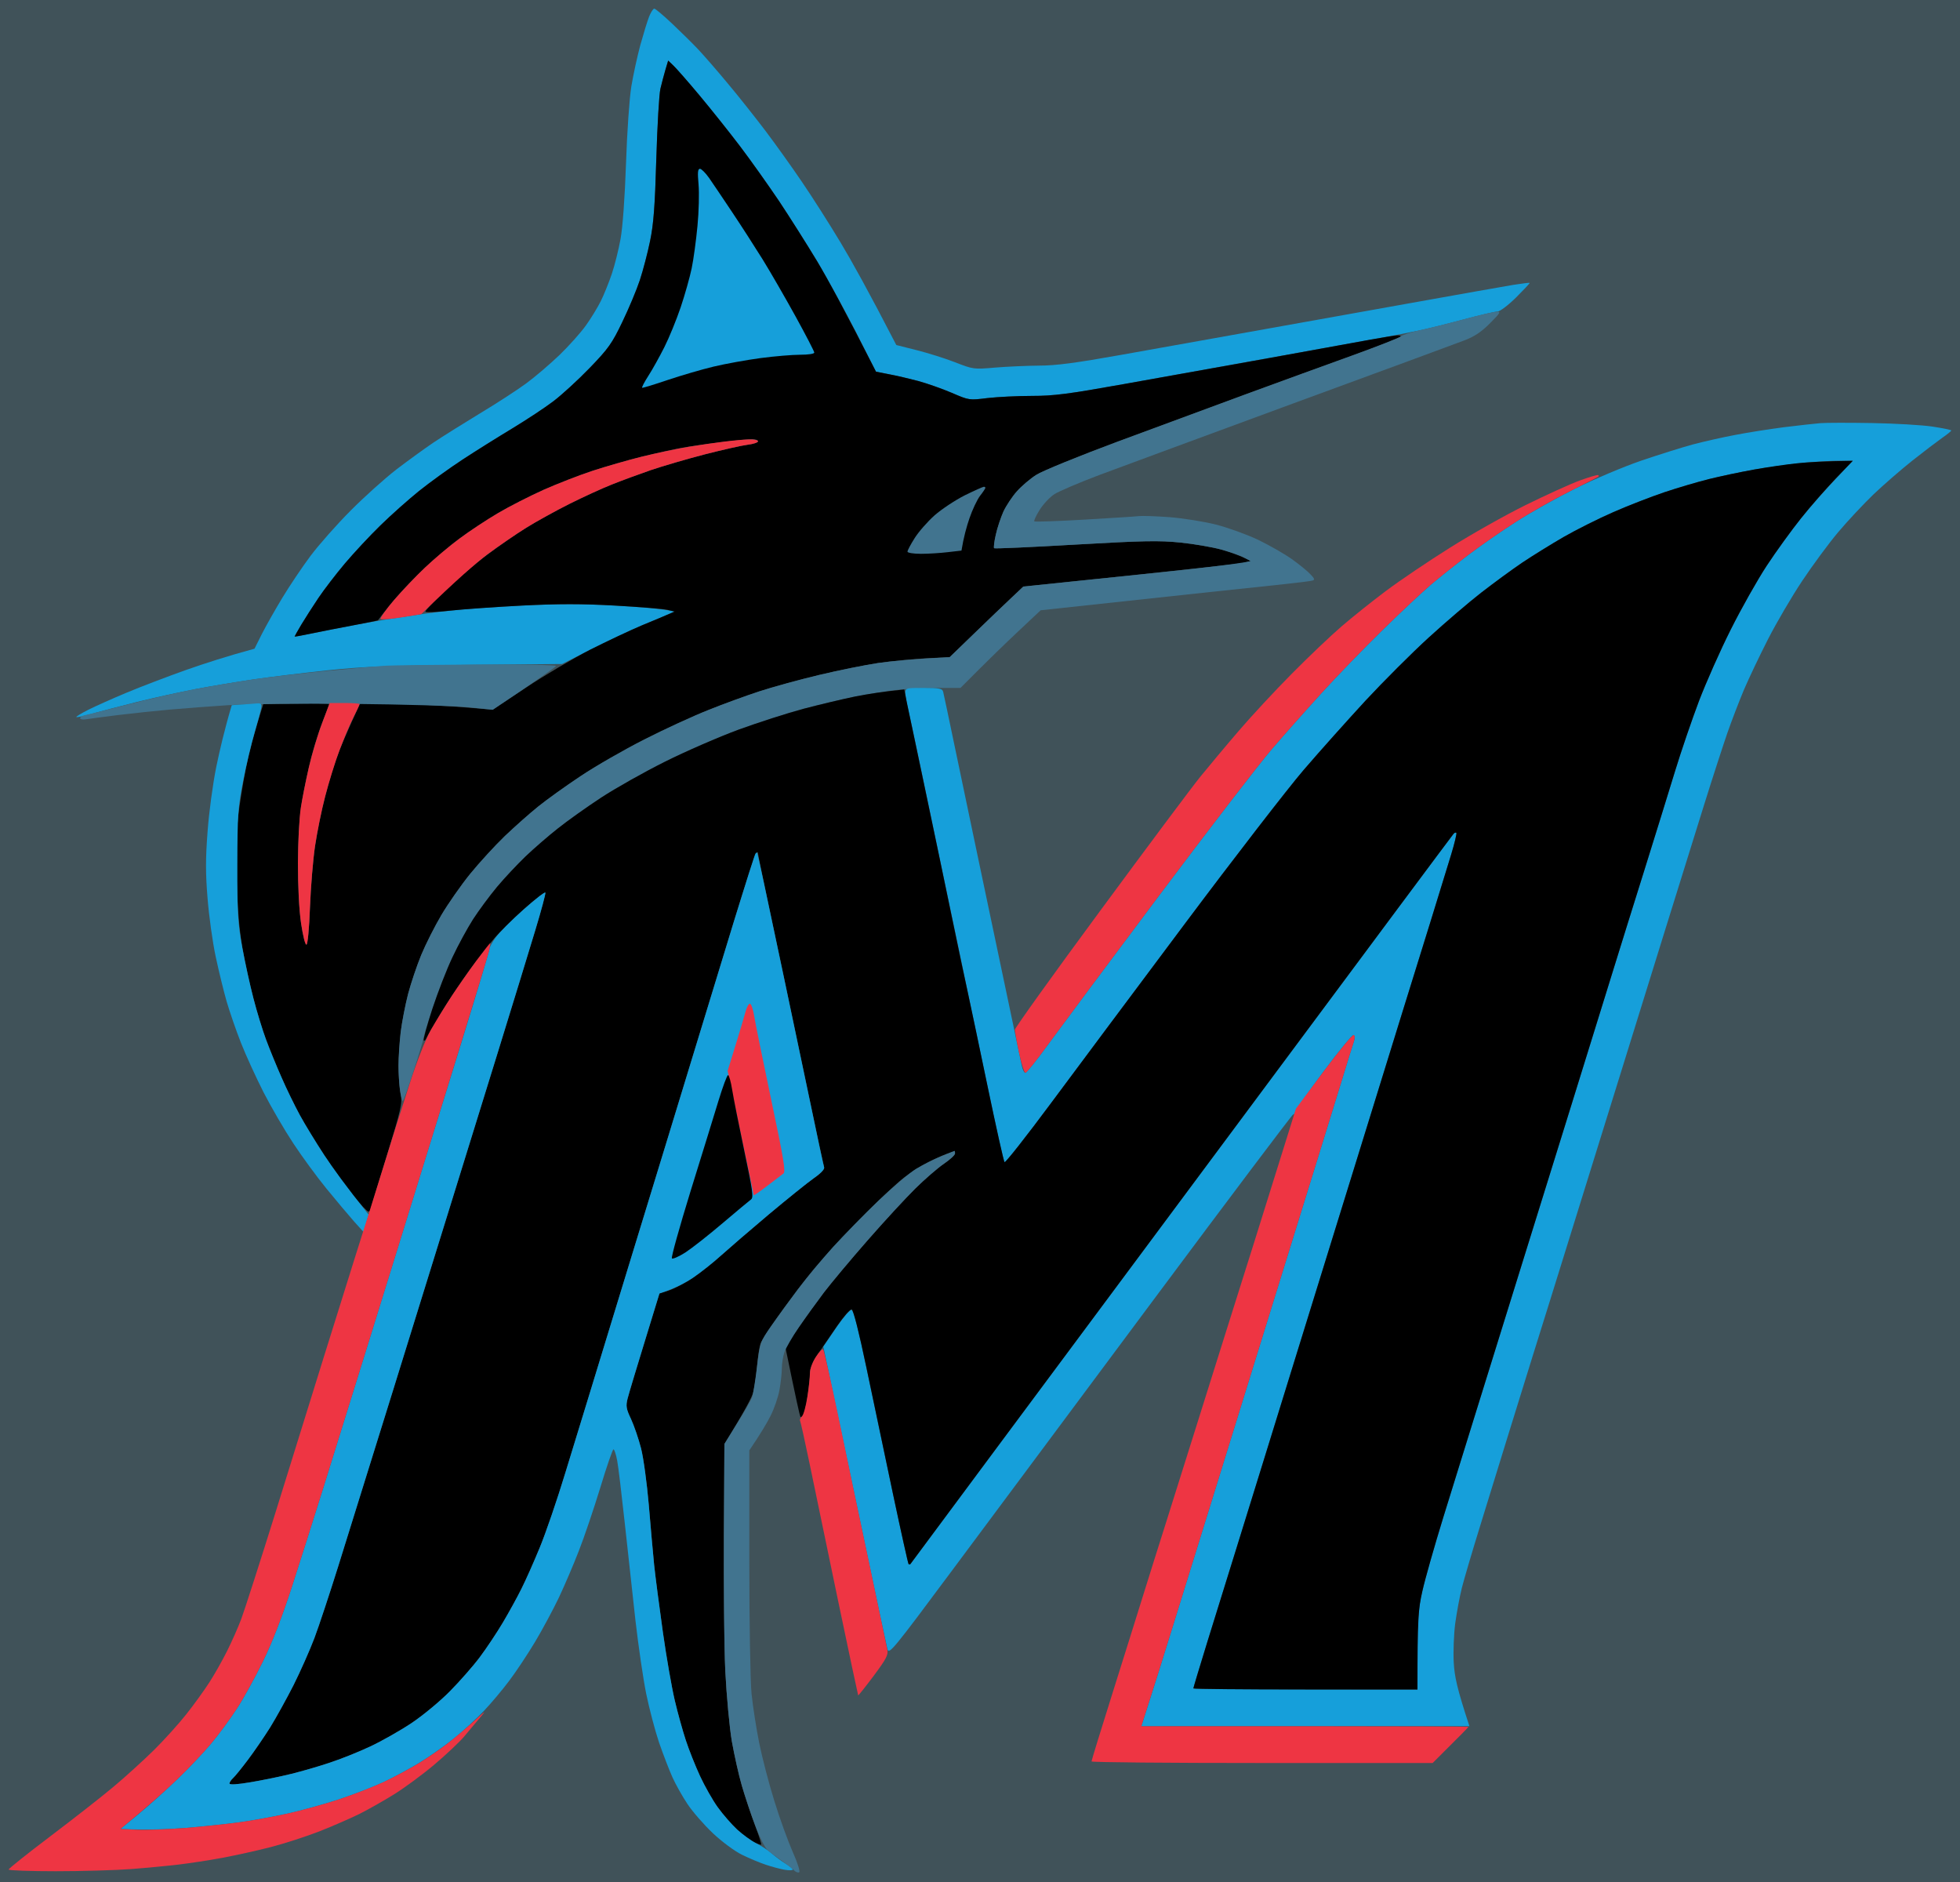
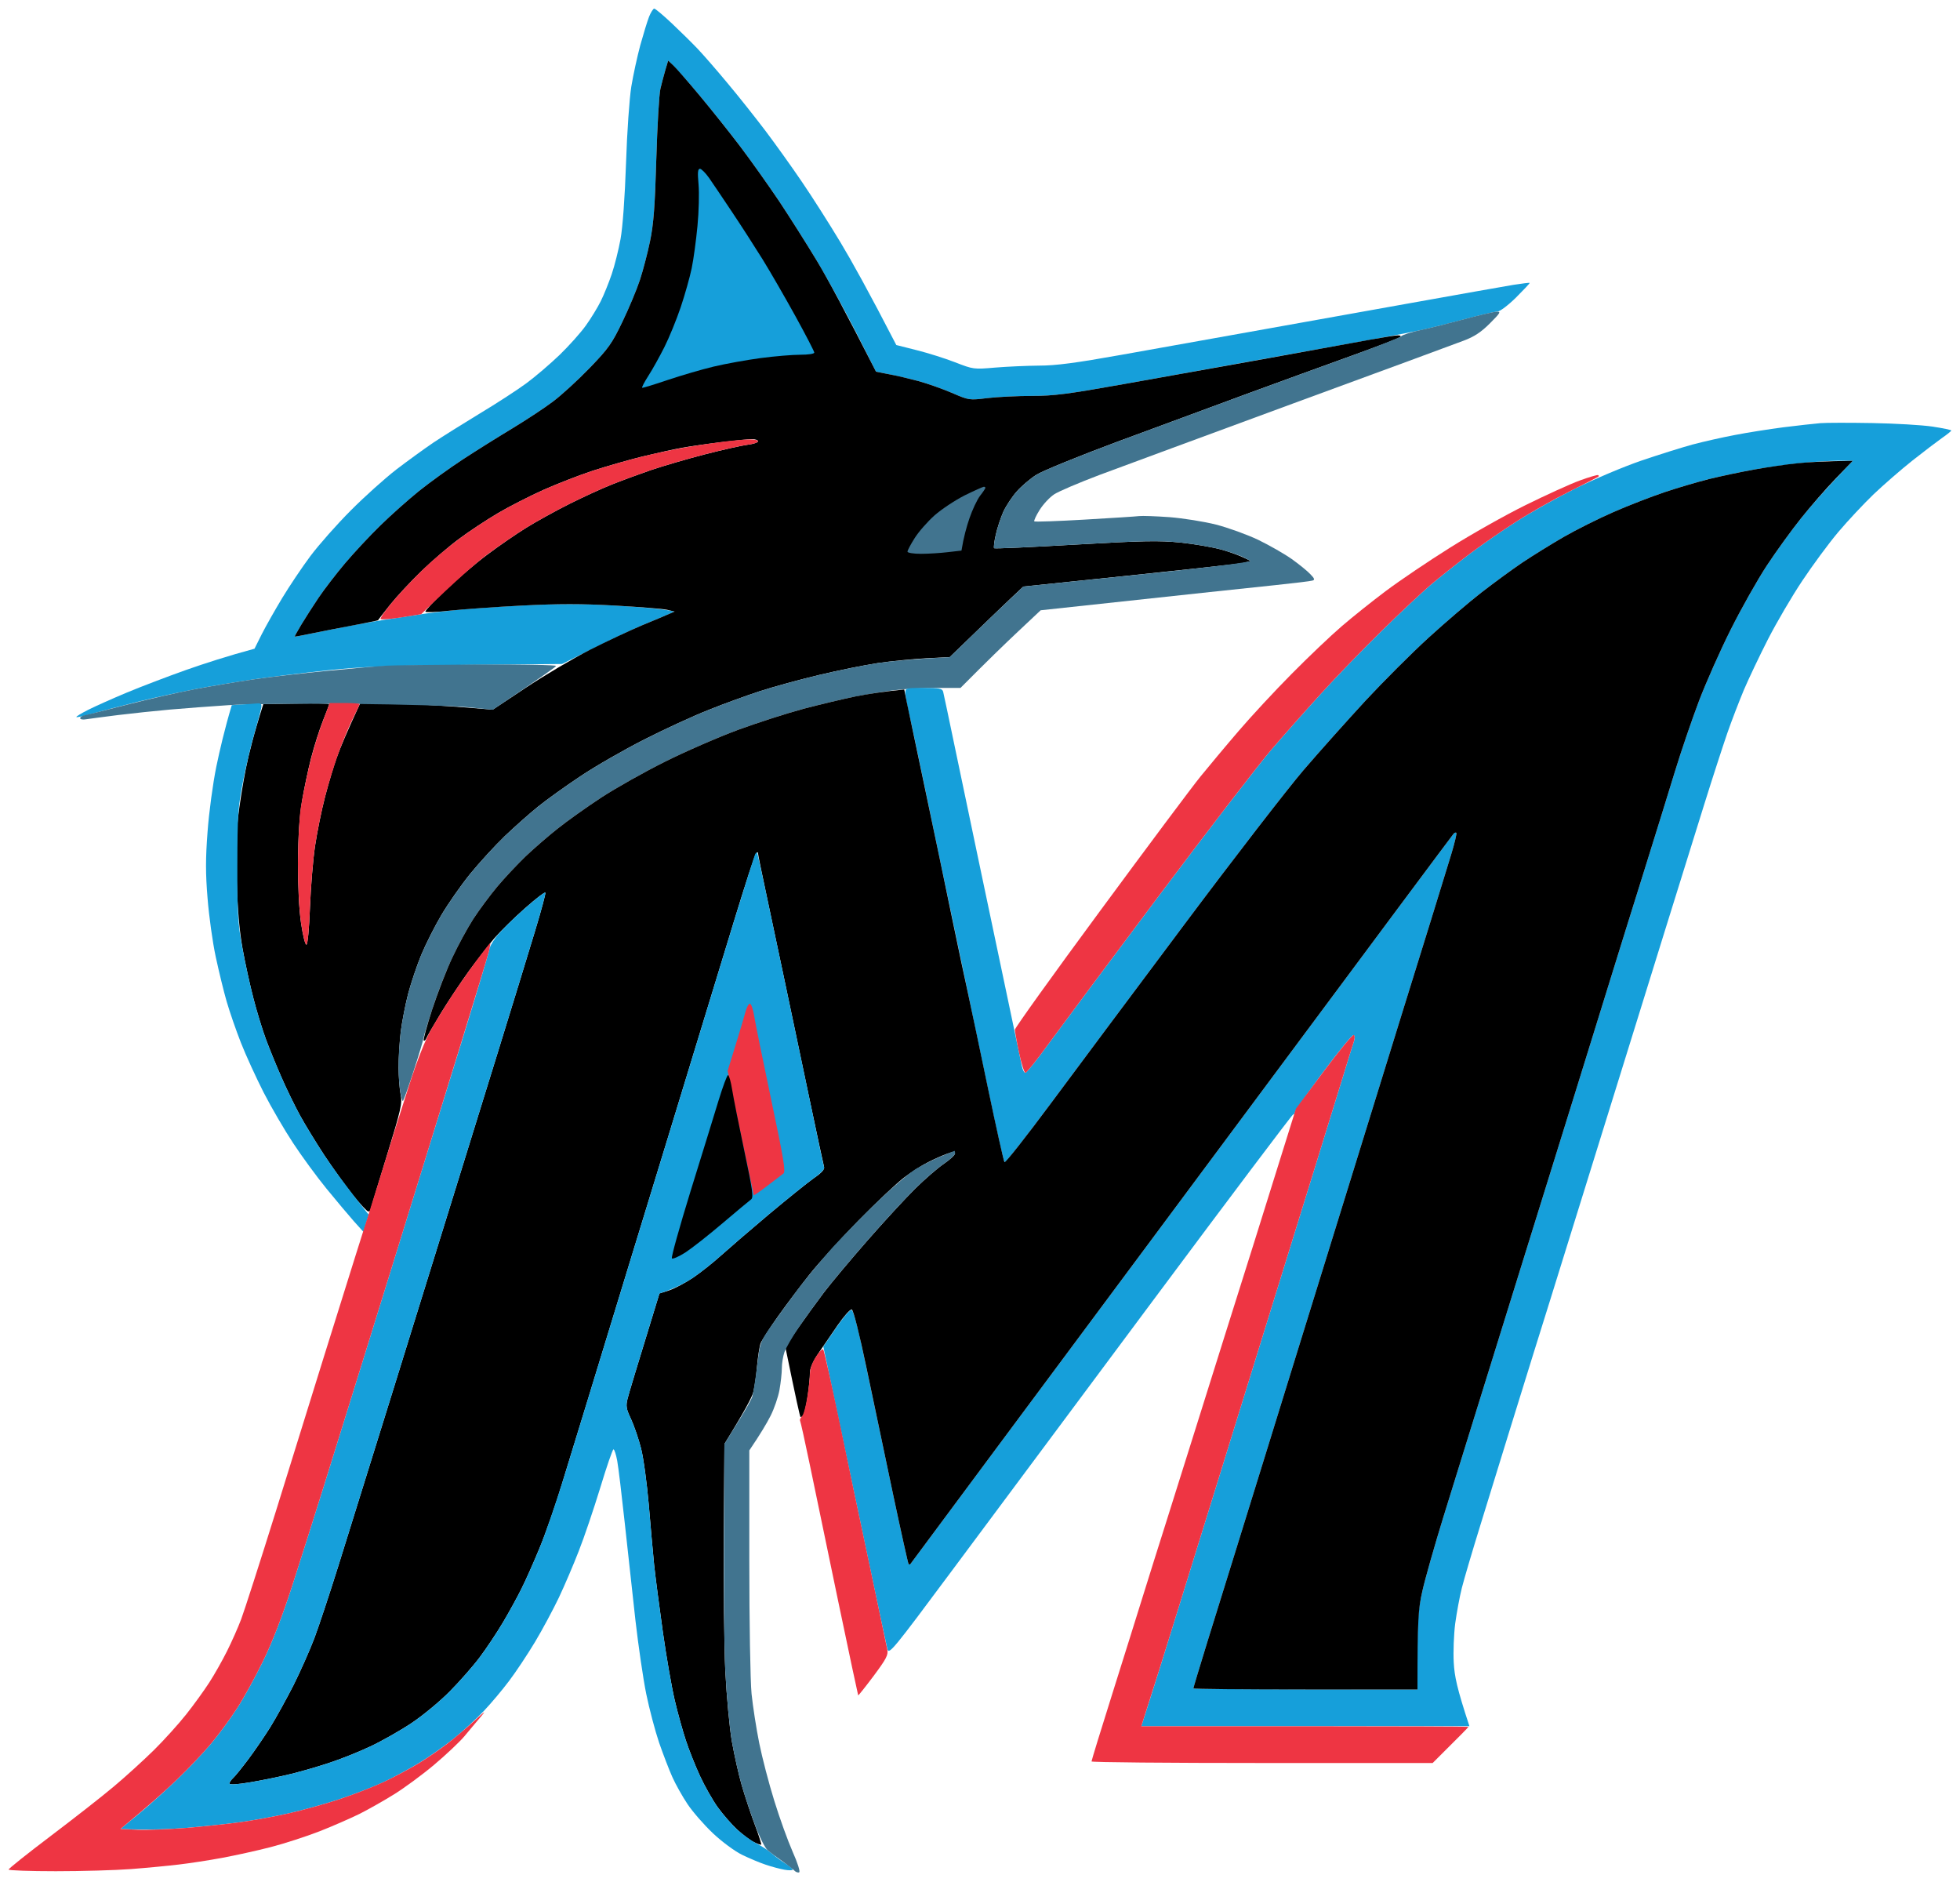
<svg xmlns="http://www.w3.org/2000/svg" viewBox="0 0 200 192" width="200" height="192">
  <style>
		tspan { white-space:pre }
		.shp0 { fill: #000000 } 
		.shp1 { fill: #169fda } 
		.shp2 { fill: #41748f } 
		.shp3 { fill: #ee3543 } 
	</style>
  <g>
-     <path fill="#405259" d="M0 96L0 192L200 192L200 0L0 0L0 96Z" />
+     <path fill="#40525900" d="M0 96L0 192L200 192L200 0L0 0L0 96Z" />
    <path class="shp1" d="M66.23 1.71C66.05 2.17 65.65 3.48 65.33 4.63C65.02 5.79 64.61 7.67 64.42 8.83C64.23 9.98 63.98 13.51 63.88 16.66C63.76 20.14 63.54 23.18 63.32 24.39C63.12 25.48 62.72 27.09 62.42 27.97C62.12 28.85 61.62 30.09 61.3 30.73C60.98 31.37 60.3 32.49 59.78 33.21C59.26 33.94 58.05 35.29 57.1 36.21C56.14 37.13 54.61 38.44 53.7 39.11C52.79 39.78 50.65 41.17 48.95 42.19C47.25 43.22 45.11 44.56 44.2 45.17C43.29 45.79 41.6 47.01 40.44 47.9C39.29 48.79 37.2 50.66 35.8 52.07C34.4 53.47 32.55 55.56 31.68 56.72C30.82 57.87 29.52 59.81 28.79 61.02C28.06 62.23 27.12 63.89 26.71 64.7L25.97 66.18C23.23 66.92 20.89 67.68 19.01 68.34C17.12 69.01 14.39 70.05 12.93 70.66C11.47 71.27 9.7 72.06 9.01 72.41C8.31 72.76 7.76 73.1 7.79 73.15C7.82 73.21 8.54 73.06 9.39 72.81C10.24 72.57 12.33 72.03 14.03 71.6C15.73 71.18 18.42 70.59 20 70.29C21.58 69.99 24.22 69.55 25.86 69.31C27.5 69.07 30.88 68.66 33.37 68.39C37.09 68 39.64 67.9 47.62 67.83L57.35 67.74C61.97 65.39 64.31 64.3 65.52 63.79C66.74 63.29 67.98 62.77 68.29 62.63L68.84 62.39C67.64 62.11 65.25 61.92 62.76 61.78C59.37 61.59 57.01 61.59 53.37 61.77C50.7 61.91 47.56 62.12 46.41 62.25C45.25 62.37 43.96 62.52 43.54 62.58C43.11 62.64 42.17 62.78 41.44 62.9C40.71 63.01 39.76 63.15 39.34 63.21C38.91 63.27 37.47 63.52 36.13 63.77C34.8 64.03 32.88 64.4 31.88 64.61C30.88 64.82 30.06 64.97 30.06 64.94C30.06 64.91 30.37 64.36 30.75 63.72C31.13 63.09 31.91 61.87 32.48 61.02C33.05 60.17 34.27 58.58 35.19 57.49C36.11 56.4 37.74 54.65 38.82 53.6C39.89 52.55 41.67 50.97 42.76 50.09C43.86 49.21 45.85 47.77 47.18 46.9C48.52 46.02 50.81 44.59 52.27 43.71C53.72 42.83 55.61 41.59 56.46 40.94C57.31 40.3 58.98 38.77 60.17 37.54C62.09 35.55 62.45 35.04 63.51 32.83C64.17 31.46 64.97 29.55 65.29 28.58C65.61 27.61 66.08 25.82 66.33 24.61C66.69 22.88 66.83 21.06 66.97 16.22C67.07 12.82 67.26 9.59 67.39 9.05C67.52 8.5 67.75 7.63 67.9 7.12L68.18 6.18C69 6.95 70.19 8.31 71.36 9.71C72.53 11.11 74.39 13.44 75.5 14.9C76.6 16.35 78.4 18.89 79.5 20.52C80.59 22.16 82.35 24.94 83.41 26.7C84.46 28.46 86.23 31.71 87.36 33.91L89.39 37.92C91.45 38.31 92.79 38.63 93.7 38.87C94.61 39.12 96.15 39.66 97.13 40.08C98.89 40.84 98.9 40.84 100.77 40.61C101.81 40.49 103.85 40.39 105.3 40.39C107.55 40.39 108.99 40.2 114.7 39.18C118.4 38.52 125.07 37.32 129.5 36.52C133.94 35.72 138.91 34.83 140.55 34.53C142.19 34.24 144.18 33.85 144.97 33.68C145.76 33.51 147.75 33.02 149.39 32.58C151.03 32.14 152.57 31.78 152.82 31.78C153.06 31.77 153.91 31.13 154.7 30.35C155.49 29.56 156.11 28.9 156.09 28.86C156.06 28.83 155.32 28.92 154.43 29.06C153.54 29.21 148.59 30.08 143.43 31.01C138.26 31.93 131 33.23 127.29 33.9C123.59 34.56 117.79 35.6 114.42 36.2C109.77 37.03 107.74 37.3 106.02 37.3C104.78 37.31 102.76 37.4 101.55 37.5C99.36 37.69 99.31 37.68 97.46 36.96C96.43 36.56 94.65 36 93.52 35.72L91.46 35.2C88.64 29.73 86.89 26.6 85.76 24.72C84.63 22.84 82.86 20.06 81.82 18.54C80.79 17.02 79.12 14.69 78.11 13.35C77.1 12.02 75.37 9.83 74.25 8.5C73.14 7.16 71.75 5.57 71.18 4.97C70.6 4.36 69.41 3.19 68.54 2.37C67.67 1.55 66.87 0.88 66.76 0.88C66.65 0.88 66.41 1.26 66.23 1.71Z" />
    <path class="shp0" d="M67.9 7.12C67.75 7.63 67.52 8.5 67.39 9.05C67.26 9.59 67.07 12.82 66.97 16.22C66.83 21.06 66.69 22.88 66.33 24.61C66.08 25.82 65.61 27.61 65.29 28.58C64.97 29.55 64.17 31.46 63.51 32.83C62.45 35.04 62.09 35.55 60.17 37.54C58.98 38.77 57.31 40.3 56.46 40.94C55.61 41.59 53.72 42.83 52.27 43.71C50.81 44.59 48.52 46.02 47.18 46.9C45.85 47.77 43.86 49.21 42.76 50.09C41.67 50.97 39.89 52.55 38.82 53.6C37.74 54.65 36.11 56.4 35.19 57.49C34.27 58.58 33.05 60.17 32.48 61.02C31.91 61.87 31.13 63.09 30.75 63.72C30.37 64.36 30.06 64.91 30.06 64.94C30.06 64.97 30.88 64.82 31.88 64.61C32.88 64.4 34.8 64.03 36.13 63.78C37.47 63.53 38.57 63.3 38.57 63.28C38.58 63.25 39.14 62.53 39.82 61.68C40.5 60.83 41.94 59.29 43.02 58.25C44.09 57.21 45.82 55.73 46.85 54.97C47.88 54.2 49.67 53.02 50.83 52.34C51.98 51.66 54.07 50.6 55.47 49.97C56.87 49.35 59.1 48.48 60.44 48.04C61.78 47.6 64.07 46.94 65.52 46.58C66.98 46.23 68.82 45.82 69.61 45.68C70.4 45.54 72.19 45.28 73.59 45.11C74.99 44.94 76.41 44.8 76.74 44.8C77.07 44.8 77.35 44.9 77.35 45.02C77.35 45.14 76.88 45.3 76.3 45.37C75.72 45.44 73.76 45.88 71.93 46.35C70.11 46.82 67.62 47.55 66.41 47.96C65.19 48.38 63.4 49.04 62.43 49.43C61.46 49.81 59.52 50.7 58.12 51.4C56.72 52.1 54.73 53.2 53.7 53.84C52.67 54.48 50.88 55.71 49.73 56.58C48.57 57.44 46.66 59.07 45.47 60.19C44.29 61.32 43.36 62.31 43.41 62.4C43.46 62.49 44.57 62.45 45.89 62.3C47.21 62.16 50.52 61.92 53.26 61.78C57.02 61.59 59.33 61.59 62.76 61.78C65.25 61.92 67.64 62.11 68.07 62.21L68.84 62.39C67.98 62.77 66.74 63.29 65.52 63.79C64.31 64.3 61.92 65.42 60.22 66.28C58.52 67.15 55.59 68.88 53.7 70.13L50.28 72.4C46.17 72.04 43.13 71.87 40.88 71.79L36.8 71.65C35.38 74.7 34.7 76.33 34.38 77.24C34.05 78.15 33.5 79.99 33.16 81.32C32.81 82.66 32.36 84.89 32.15 86.29C31.94 87.69 31.71 90.51 31.63 92.56C31.55 94.72 31.4 96.33 31.27 96.37C31.15 96.42 30.91 95.47 30.72 94.18C30.51 92.76 30.4 90.43 30.41 87.94C30.42 85.33 30.56 83.22 30.81 81.77C31.01 80.55 31.43 78.57 31.74 77.35C32.05 76.14 32.6 74.42 32.95 73.54C33.3 72.66 33.59 71.9 33.59 71.83C33.59 71.77 32.08 71.75 30.23 71.78L26.87 71.83C25.91 74.83 25.39 76.91 25.09 78.4C24.79 79.89 24.43 82.15 24.29 83.42C24.13 84.83 24.08 87.38 24.16 89.93C24.24 92.76 24.43 94.99 24.75 96.77C25.01 98.23 25.51 100.51 25.86 101.85C26.2 103.18 26.78 105.07 27.14 106.04C27.5 107.01 28.21 108.75 28.72 109.9C29.22 111.06 30.07 112.79 30.6 113.77C31.13 114.74 32.25 116.57 33.09 117.85C33.93 119.12 35.24 120.94 35.99 121.88C36.73 122.82 37.45 123.59 37.57 123.59C37.69 123.59 37.79 123.54 37.79 123.48C37.79 123.42 38.53 120.96 39.44 118.01C40.93 113.15 41.06 112.57 40.88 111.67C40.77 111.12 40.68 109.88 40.67 108.91C40.67 107.94 40.77 106.3 40.89 105.27C41.02 104.24 41.36 102.5 41.64 101.41C41.93 100.31 42.53 98.53 42.98 97.43C43.43 96.34 44.36 94.5 45.04 93.35C45.72 92.2 47.04 90.31 47.97 89.16C48.91 88.01 50.5 86.27 51.52 85.29C52.54 84.32 54.07 82.96 54.92 82.28C55.77 81.59 57.71 80.2 59.23 79.19C60.75 78.17 63.68 76.49 65.75 75.44C67.81 74.39 70.75 73.04 72.27 72.44C73.78 71.83 76.12 70.98 77.46 70.54C78.8 70.1 81.53 69.35 83.54 68.87C85.54 68.39 88.28 67.84 89.61 67.64C90.95 67.45 93.14 67.23 94.48 67.16L96.91 67.04C100.67 63.4 102.36 61.78 103.09 61.09L104.42 59.84C121.38 58.09 126.6 57.51 126.96 57.41L127.62 57.24C126.6 56.69 125.55 56.33 124.64 56.07C123.73 55.82 121.84 55.49 120.44 55.35C118.29 55.13 116.66 55.16 109.72 55.56C105.23 55.82 101.5 55.99 101.44 55.93C101.38 55.87 101.45 55.25 101.61 54.56C101.76 53.86 102.12 52.8 102.39 52.19C102.67 51.59 103.29 50.65 103.77 50.12C104.25 49.58 105.14 48.82 105.75 48.44C106.35 48.05 110.08 46.53 114.03 45.06C117.98 43.6 123.95 41.39 127.29 40.16C130.64 38.93 135.46 37.18 138.01 36.26C140.56 35.34 142.75 34.5 142.86 34.4C142.99 34.28 142.9 34.21 142.64 34.21C142.4 34.21 141.12 34.42 139.78 34.66C138.44 34.91 133.77 35.76 129.39 36.55C125.02 37.33 118.4 38.52 114.7 39.18C108.99 40.2 107.55 40.39 105.3 40.39C103.85 40.39 101.81 40.49 100.77 40.61C98.9 40.84 98.89 40.84 97.13 40.08C96.15 39.66 94.61 39.12 93.7 38.87C92.79 38.63 91.45 38.31 90.72 38.18L89.39 37.92C86.23 31.71 84.46 28.46 83.41 26.7C82.35 24.94 80.59 22.16 79.5 20.52C78.4 18.89 76.6 16.35 75.5 14.9C74.39 13.44 72.53 11.11 71.36 9.71C70.19 8.31 69 6.95 68.71 6.68L68.18 6.18L67.9 7.12Z" />
    <path class="shp1" d="M71.28 18.81C71.36 19.69 71.31 21.61 71.17 23.06C71.03 24.52 70.77 26.46 70.58 27.37C70.39 28.28 69.89 30.06 69.46 31.34C69.03 32.61 68.28 34.45 67.79 35.42C67.3 36.39 66.57 37.71 66.16 38.34C65.75 38.98 65.46 39.53 65.53 39.56C65.59 39.59 66.76 39.23 68.12 38.77C69.49 38.31 71.6 37.69 72.82 37.4C74.03 37.11 76.2 36.72 77.62 36.53C79.05 36.34 80.87 36.19 81.66 36.19C82.47 36.19 83.09 36.1 83.09 35.97C83.09 35.85 82.23 34.19 81.18 32.28C80.12 30.36 78.62 27.76 77.83 26.48C77.04 25.21 75.63 23.02 74.7 21.63C73.77 20.23 72.71 18.67 72.36 18.16C72 17.65 71.58 17.23 71.43 17.22C71.2 17.22 71.17 17.58 71.28 18.81Z" />
    <path class="shp2" d="M149.39 32.57C147.87 32.98 145.88 33.48 144.97 33.67C144.06 33.86 143.17 34.14 142.98 34.3C142.8 34.45 140.56 35.33 138.01 36.26C135.46 37.18 130.64 38.93 127.29 40.16C123.95 41.39 117.98 43.6 114.03 45.06C110.08 46.53 106.35 48.05 105.75 48.44C105.14 48.82 104.25 49.58 103.77 50.12C103.29 50.65 102.67 51.59 102.39 52.19C102.12 52.8 101.76 53.86 101.61 54.56C101.45 55.25 101.38 55.87 101.44 55.93C101.5 55.99 105.23 55.82 109.72 55.56C116.66 55.16 118.29 55.13 120.44 55.35C121.84 55.49 123.73 55.82 124.64 56.07C125.55 56.33 126.6 56.69 126.96 56.89L127.62 57.24C126.6 57.51 121.38 58.09 115.36 58.71L104.42 59.84C102.36 61.78 100.67 63.4 99.34 64.69L96.91 67.04C93.14 67.23 90.95 67.45 89.61 67.64C88.28 67.84 85.54 68.39 83.54 68.87C81.53 69.35 78.8 70.1 77.46 70.54C76.12 70.98 73.78 71.83 72.27 72.44C70.75 73.04 67.81 74.39 65.75 75.44C63.68 76.49 60.75 78.17 59.23 79.19C57.71 80.2 55.77 81.59 54.92 82.28C54.07 82.96 52.54 84.32 51.52 85.29C50.5 86.27 48.91 88.01 47.97 89.16C47.04 90.31 45.72 92.2 45.04 93.35C44.36 94.5 43.43 96.34 42.98 97.43C42.53 98.53 41.93 100.31 41.64 101.41C41.36 102.5 41.02 104.24 40.89 105.27C40.77 106.3 40.66 107.84 40.66 108.69C40.66 109.54 40.74 110.71 40.83 111.29C40.92 111.86 41.04 112.33 41.1 112.33C41.17 112.33 41.66 110.96 42.2 109.29C42.74 107.63 43.19 106.11 43.21 105.93C43.22 105.75 43.66 104.31 44.18 102.73C44.7 101.15 45.59 98.87 46.17 97.66C46.74 96.44 47.69 94.7 48.27 93.79C48.86 92.88 49.96 91.39 50.72 90.48C51.48 89.57 52.79 88.18 53.62 87.38C54.46 86.58 55.93 85.3 56.91 84.53C57.88 83.75 59.87 82.34 61.33 81.38C62.78 80.43 65.72 78.77 67.85 77.71C69.97 76.65 73.35 75.18 75.36 74.44C77.36 73.71 80.35 72.75 81.99 72.31C83.63 71.88 85.97 71.32 87.18 71.08C88.4 70.84 90.24 70.54 91.27 70.41C92.3 70.28 94.24 70.18 95.58 70.18L98.01 70.18C100.75 67.42 102.59 65.64 103.87 64.44L106.19 62.26C122.12 60.54 128.28 59.88 130.17 59.69C132.05 59.49 133.74 59.29 133.92 59.23C134.19 59.16 134.14 59.02 133.7 58.57C133.4 58.25 132.55 57.56 131.82 57.04C131.09 56.52 129.55 55.64 128.4 55.08C127.24 54.53 125.3 53.83 124.09 53.52C122.87 53.21 120.73 52.87 119.34 52.76C117.94 52.66 116.55 52.61 116.24 52.65C115.94 52.69 113.44 52.85 110.68 53.01C107.92 53.17 105.61 53.25 105.54 53.19C105.48 53.13 105.72 52.6 106.08 52.03C106.44 51.45 107.11 50.73 107.57 50.43C108.02 50.13 110.09 49.25 112.15 48.47C114.22 47.7 123.12 44.41 131.93 41.17C140.75 37.94 148.6 35.04 149.39 34.74C150.45 34.34 151.15 33.87 152.03 32.99C153.12 31.9 153.18 31.78 152.7 31.8C152.4 31.81 150.91 32.16 149.39 32.57Z" />
    <path class="shp1" d="M185.75 43.17C185.14 43.22 183.45 43.41 181.99 43.59C180.53 43.78 178.29 44.13 177.02 44.38C175.74 44.62 173.8 45.06 172.71 45.35C171.61 45.65 169.25 46.39 167.46 47C165.65 47.62 162.65 48.89 160.72 49.85C158.8 50.81 156.09 52.33 154.7 53.23C153.3 54.12 151.11 55.64 149.83 56.61C148.56 57.57 146.82 58.96 145.97 59.68C145.12 60.41 142.89 62.49 141.03 64.32C139.16 66.15 136.37 69.03 134.83 70.73C133.28 72.43 130.99 75.01 129.74 76.47C128.48 77.93 123.32 84.64 118.26 91.38C113.2 98.13 108.12 104.95 106.96 106.54C105.81 108.13 104.76 109.44 104.64 109.45C104.52 109.46 104.35 109.15 104.27 108.75C104.18 108.35 103.47 104.95 102.68 101.19C101.89 97.42 100.63 91.46 99.89 87.94C99.15 84.42 98.05 79.16 97.44 76.25C96.84 73.34 96.29 70.78 96.24 70.57C96.15 70.24 95.86 70.18 94.25 70.18C92.45 70.18 92.38 70.2 92.38 70.68C92.38 70.95 92.54 71.82 92.72 72.61C92.91 73.4 93.65 76.87 94.37 80.33C95.09 83.79 96.38 89.95 97.24 94.01C98.1 98.08 99.08 102.8 99.44 104.5C99.79 106.2 100.59 110.02 101.22 112.99C101.85 115.97 102.42 118.47 102.51 118.56C102.59 118.65 104.69 115.98 107.18 112.63C109.67 109.27 115.84 101.01 120.89 94.26C125.94 87.51 131.4 80.45 133.01 78.57C134.63 76.68 137.47 73.51 139.32 71.5C141.18 69.5 144.08 66.6 145.77 65.06C147.46 63.52 149.88 61.44 151.16 60.45C152.44 59.46 154.33 58.07 155.36 57.38C156.39 56.69 158.28 55.52 159.56 54.78C160.83 54.05 163.12 52.9 164.64 52.24C166.16 51.57 168.5 50.67 169.83 50.22C171.17 49.77 173.21 49.17 174.36 48.88C175.52 48.59 177.61 48.15 179.01 47.9C180.4 47.66 182.59 47.36 183.87 47.23C185.14 47.11 186.83 47 187.62 47L189.06 47.01C186.35 49.83 184.76 51.64 183.79 52.86C182.82 54.07 181.24 56.25 180.28 57.71C179.32 59.17 177.67 62.1 176.61 64.22C175.54 66.34 174.09 69.62 173.37 71.5C172.66 73.38 171.55 76.61 170.92 78.68C170.29 80.74 168.86 85.36 167.74 88.94C166.62 92.52 165.26 96.86 164.73 98.59C164.19 100.32 163.32 103.15 162.78 104.88C162.25 106.61 161.1 110.31 160.23 113.1C159.36 115.9 157.1 123.14 155.22 129.21C153.33 135.28 151.14 142.33 150.35 144.88C149.56 147.43 148.17 151.9 147.27 154.81C146.37 157.73 145.41 161.1 145.14 162.32C144.72 164.15 144.64 165.18 144.64 168.44L144.64 172.36C126.91 172.36 121.77 172.31 121.77 172.25C121.77 172.19 122.41 170.05 123.2 167.5C123.99 164.95 125.29 160.78 126.08 158.23C126.87 155.69 128.17 151.49 128.97 148.91C129.77 146.33 131.5 140.74 132.81 136.5C134.13 132.25 136.66 124.06 138.45 118.29C140.23 112.52 142.33 105.75 143.11 103.23C143.89 100.71 145.19 96.54 145.99 93.96C146.79 91.38 147.73 88.33 148.08 87.17C148.43 86.02 148.66 85.03 148.61 84.97C148.55 84.9 148.41 84.95 148.31 85.08C148.2 85.2 139.58 96.77 129.16 110.79C118.73 124.81 106.33 141.49 101.59 147.86C96.85 154.23 92.94 159.5 92.9 159.56C92.85 159.62 92.77 159.62 92.71 159.56C92.66 159.5 91.95 156.32 91.14 152.5C90.33 148.67 89.11 142.86 88.42 139.59C87.53 135.34 87.08 133.63 86.87 133.63C86.71 133.63 85.99 134.47 85.29 135.5L84.01 137.38C86.36 148.5 87.8 155.3 88.72 159.67C89.64 164.04 90.46 167.9 90.55 168.24C90.71 168.83 91.12 168.33 97.18 160.18C100.74 155.41 109.97 143.01 117.69 132.63C125.41 122.26 131.83 113.74 131.94 113.71C132.06 113.68 132.15 113.56 132.15 113.43C132.15 113.31 133.45 111.48 135.03 109.35C136.61 107.23 138 105.54 138.12 105.6C138.27 105.67 138.27 105.92 138.13 106.32C138.01 106.65 137.53 108.22 137.05 109.79C136.56 111.37 135.32 115.39 134.29 118.73C133.25 122.07 131.3 128.38 129.95 132.74C128.6 137.11 126.04 145.36 124.28 151.06C122.51 156.77 120.44 163.47 119.66 165.96C118.89 168.45 117.86 171.75 117.36 173.3L116.46 176.11L149.94 176.1C148.66 172.22 148.42 171.03 148.34 169.6C148.28 168.51 148.35 166.72 148.49 165.63C148.64 164.54 148.94 162.9 149.17 161.99C149.4 161.08 150.25 158.2 151.06 155.59C151.86 152.98 153.15 148.81 153.92 146.32C154.69 143.83 155.82 140.2 156.42 138.26C157.03 136.32 159.09 129.72 160.99 123.59C162.9 117.46 165.09 110.41 165.86 107.92C166.63 105.43 168.41 99.72 169.8 95.23C171.2 90.74 173.04 84.83 173.89 82.1C174.74 79.37 175.81 76.09 176.25 74.81C176.69 73.54 177.46 71.55 177.94 70.4C178.43 69.25 179.54 66.91 180.41 65.21C181.28 63.51 182.85 60.83 183.9 59.26C184.95 57.68 186.6 55.44 187.57 54.29C188.54 53.14 190.17 51.4 191.19 50.42C192.21 49.45 193.98 47.91 195.14 46.99C196.29 46.08 197.66 45.04 198.17 44.68C198.69 44.32 199.11 43.98 199.11 43.92C199.12 43.86 198.25 43.68 197.19 43.52C196.12 43.36 193.36 43.2 191.05 43.16C188.74 43.12 186.35 43.12 185.75 43.17Z" />
    <path class="shp3" d="M73.92 45.05C73.07 45.15 71.43 45.39 70.28 45.58C69.12 45.77 66.98 46.22 65.52 46.58C64.07 46.94 61.78 47.6 60.44 48.04C59.1 48.48 56.87 49.35 55.47 49.97C54.07 50.6 51.98 51.66 50.83 52.34C49.67 53.02 47.91 54.18 46.91 54.93C45.9 55.67 44.32 57 43.39 57.88C42.46 58.76 41.02 60.27 40.19 61.24C39.36 62.21 38.76 63.07 38.84 63.15C38.93 63.23 39.9 63.15 40.99 62.98L42.98 62.66C46.58 59.16 48.57 57.44 49.72 56.57C50.88 55.71 52.67 54.48 53.7 53.84C54.73 53.2 56.72 52.1 58.12 51.4C59.52 50.7 61.46 49.81 62.43 49.43C63.4 49.04 65.19 48.38 66.41 47.96C67.62 47.55 70.11 46.82 71.93 46.35C73.76 45.88 75.72 45.44 76.3 45.37C76.88 45.3 77.35 45.14 77.35 45.02C77.35 44.9 76.93 44.81 76.41 44.83C75.89 44.84 74.77 44.94 73.92 45.05Z" />
    <path class="shp0" d="M183.43 47.26C182.39 47.36 180.4 47.65 179.01 47.9C177.61 48.15 175.52 48.59 174.36 48.88C173.21 49.17 171.17 49.77 169.83 50.22C168.5 50.67 166.16 51.57 164.64 52.24C163.12 52.9 160.83 54.05 159.56 54.78C158.28 55.52 156.39 56.69 155.36 57.38C154.33 58.07 152.44 59.46 151.16 60.45C149.88 61.44 147.46 63.52 145.77 65.06C144.08 66.6 141.18 69.5 139.32 71.5C137.47 73.51 134.63 76.68 133.01 78.57C131.4 80.45 125.94 87.51 120.89 94.26C115.84 101.01 109.67 109.27 107.18 112.63C104.69 115.98 102.59 118.65 102.5 118.56C102.42 118.47 101.65 115.02 100.79 110.9C99.93 106.77 99.03 102.5 98.79 101.41C98.54 100.31 97.8 96.79 97.13 93.57C96.47 90.36 95.22 84.4 94.36 80.33C93.5 76.26 92.68 72.35 92.53 71.64L92.27 70.34C90.21 70.54 88.57 70.8 87.29 71.05C86.02 71.31 83.63 71.88 81.99 72.31C80.35 72.75 77.36 73.71 75.36 74.44C73.35 75.18 69.97 76.65 67.85 77.71C65.72 78.77 62.78 80.43 61.33 81.38C59.87 82.34 57.88 83.75 56.91 84.53C55.93 85.3 54.46 86.58 53.62 87.38C52.79 88.18 51.48 89.57 50.72 90.48C49.96 91.39 48.86 92.88 48.27 93.79C47.69 94.7 46.74 96.44 46.17 97.66C45.59 98.87 44.67 101.25 44.11 102.95C43.56 104.65 43.16 106.09 43.24 106.15C43.31 106.21 43.43 106.11 43.5 105.93C43.57 105.75 44.23 104.61 44.97 103.39C45.71 102.18 47 100.24 47.83 99.09C48.67 97.94 49.85 96.41 50.47 95.69C51.09 94.98 52.5 93.6 53.59 92.64C54.69 91.67 55.61 90.96 55.65 91.07C55.69 91.17 55.23 92.89 54.62 94.9C54.02 96.9 52.28 102.56 50.76 107.48C49.24 112.39 47.34 118.52 46.54 121.1C45.74 123.68 44.43 127.9 43.63 130.48C42.83 133.06 41.28 138.05 40.19 141.57C39.09 145.09 37.71 149.51 37.13 151.39C36.54 153.27 35.36 157.07 34.5 159.83C33.63 162.6 32.55 165.87 32.08 167.12C31.61 168.36 30.65 170.52 29.95 171.92C29.24 173.31 28.17 175.25 27.57 176.22C26.96 177.19 25.94 178.68 25.3 179.53C24.66 180.38 23.98 181.22 23.77 181.41C23.57 181.59 23.41 181.84 23.42 181.96C23.43 182.1 24.24 182.05 25.58 181.82C26.77 181.62 28.63 181.24 29.72 180.97C30.82 180.7 32.61 180.18 33.7 179.81C34.8 179.45 36.64 178.71 37.79 178.17C38.94 177.63 40.83 176.56 41.99 175.79C43.14 175.02 44.91 173.56 45.91 172.54C46.91 171.53 48.29 169.96 48.97 169.05C49.65 168.14 50.71 166.55 51.32 165.52C51.93 164.49 52.78 162.95 53.2 162.1C53.63 161.25 54.47 159.36 55.07 157.9C55.67 156.45 56.69 153.52 57.34 151.39C57.99 149.27 59.22 145.25 60.08 142.46C60.93 139.66 62.72 133.8 64.06 129.43C65.39 125.06 67.25 119.01 68.18 115.97C69.11 112.94 70.55 108.22 71.38 105.49C72.21 102.76 73.8 97.54 74.92 93.9C76.03 90.26 77.03 87.18 77.15 87.06C77.29 86.91 77.35 86.91 77.35 87.06C77.35 87.18 77.7 88.92 78.13 90.92C78.56 92.93 79.4 96.9 80 99.75C80.6 102.6 81.74 108.02 82.53 111.78C83.32 115.54 84.02 118.79 84.08 119.01C84.17 119.29 83.88 119.62 83.04 120.2C82.4 120.65 80.34 122.31 78.45 123.89C76.57 125.47 74.38 127.36 73.59 128.07C72.8 128.79 71.51 129.81 70.72 130.35C69.93 130.88 68.83 131.46 68.29 131.64L67.29 131.96C64.95 139.58 64.16 142.19 64.04 142.68C63.85 143.44 63.89 143.72 64.39 144.77C64.7 145.44 65.16 146.78 65.41 147.75C65.66 148.72 66.01 151.3 66.2 153.49C66.38 155.67 66.63 158.46 66.75 159.67C66.88 160.88 67.28 163.96 67.64 166.51C68 169.06 68.55 172.19 68.85 173.46C69.15 174.74 69.66 176.57 69.98 177.54C70.3 178.52 70.95 180.15 71.43 181.19C71.91 182.22 72.72 183.66 73.25 184.39C73.77 185.11 74.66 186.13 75.22 186.65C75.78 187.16 76.54 187.74 76.91 187.92C77.27 188.1 77.61 188.22 77.67 188.19C77.72 188.16 77.43 187.24 77.02 186.15C76.61 185.06 76.02 183.27 75.7 182.18C75.38 181.09 74.93 179.05 74.68 177.66C74.44 176.26 74.14 173.03 74.01 170.48C73.89 167.93 73.82 161.68 73.85 156.58L73.92 147.31C76.03 143.89 76.75 142.5 76.87 142.01C76.99 141.53 77.17 140.34 77.25 139.37C77.34 138.39 77.5 137.35 77.61 137.05C77.73 136.74 78.53 135.5 79.39 134.29C80.25 133.08 81.71 131.14 82.63 129.99C83.55 128.83 85.8 126.36 87.62 124.5C89.45 122.64 91.54 120.66 92.27 120.12C92.99 119.57 94.09 118.87 94.7 118.57C95.3 118.26 96.17 117.87 96.63 117.71C97.28 117.47 97.46 117.47 97.45 117.68C97.45 117.83 96.93 118.31 96.31 118.73C95.68 119.16 94.36 120.3 93.38 121.27C92.4 122.24 90.2 124.62 88.5 126.57C86.8 128.51 84.81 130.89 84.07 131.86C83.34 132.83 82.15 134.47 81.43 135.5L80.13 137.38C81.25 142.85 81.62 144.49 81.68 144.55C81.74 144.61 81.88 144.51 81.99 144.33C82.09 144.15 82.29 143.28 82.42 142.4C82.55 141.52 82.65 140.48 82.64 140.08C82.64 139.61 82.92 138.95 83.45 138.15C83.9 137.48 84.8 136.17 85.45 135.23C86.1 134.29 86.75 133.55 86.91 133.59C87.08 133.64 87.66 135.94 88.43 139.61C89.11 142.87 90.33 148.67 91.14 152.5C91.95 156.32 92.66 159.5 92.71 159.56C92.77 159.62 92.85 159.62 92.9 159.56C92.94 159.5 96.85 154.23 101.59 147.86C106.33 141.49 118.73 124.81 129.16 110.79C139.58 96.77 148.2 85.2 148.31 85.08C148.41 84.95 148.55 84.9 148.61 84.97C148.66 85.03 148.43 86.02 148.08 87.17C147.73 88.33 146.79 91.38 145.99 93.96C145.19 96.54 143.89 100.71 143.11 103.23C142.33 105.75 140.23 112.52 138.45 118.29C136.66 124.06 134.13 132.25 132.81 136.5C131.5 140.74 129.77 146.33 128.97 148.91C128.17 151.49 126.87 155.69 126.08 158.23C125.29 160.78 123.99 164.95 123.2 167.5C122.41 170.05 121.77 172.19 121.77 172.25C121.77 172.31 126.91 172.36 133.2 172.36L144.64 172.36C144.64 165.18 144.72 164.15 145.14 162.32C145.41 161.1 146.37 157.73 147.27 154.81C148.17 151.9 149.56 147.43 150.35 144.88C151.14 142.33 153.33 135.28 155.22 129.21C157.1 123.14 159.36 115.9 160.23 113.1C161.1 110.31 162.25 106.61 162.78 104.88C163.32 103.15 164.19 100.32 164.73 98.59C165.26 96.86 166.62 92.52 167.74 88.94C168.86 85.36 170.29 80.74 170.92 78.68C171.55 76.61 172.66 73.38 173.37 71.5C174.09 69.62 175.54 66.34 176.61 64.22C177.67 62.1 179.32 59.17 180.28 57.71C181.24 56.25 182.82 54.07 183.79 52.86C184.76 51.64 186.35 49.83 187.31 48.83L189.06 47.01C186.15 47.05 184.46 47.15 183.43 47.26Z" />
    <path class="shp3" d="M161.2 49.02C160.24 49.37 157.76 50.5 155.69 51.52C153.62 52.54 150.14 54.5 147.95 55.88C145.76 57.25 142.83 59.23 141.43 60.28C140.04 61.32 138 62.95 136.91 63.89C135.81 64.83 133.52 67.01 131.82 68.73C130.12 70.44 127.67 73.08 126.37 74.6C125.07 76.11 123.33 78.2 122.49 79.23C121.65 80.26 117.05 86.42 112.27 92.91C107.48 99.4 103.56 104.87 103.56 105.05C103.56 105.23 103.75 106.3 103.99 107.42C104.23 108.55 104.52 109.46 104.64 109.45C104.76 109.44 105.81 108.13 106.96 106.54C108.12 104.95 113.2 98.13 118.26 91.38C123.32 84.64 128.48 77.93 129.74 76.47C130.99 75.01 133.28 72.43 134.83 70.73C136.37 69.03 139.16 66.15 141.03 64.32C142.89 62.49 145.12 60.41 145.97 59.68C146.82 58.96 148.56 57.57 149.83 56.61C151.11 55.64 153.3 54.12 154.7 53.23C156.09 52.33 158.53 50.95 160.11 50.16C161.69 49.37 163.03 48.68 163.09 48.64C163.15 48.59 163.15 48.51 163.08 48.47C163.01 48.42 162.16 48.67 161.2 49.02Z" />
    <path class="shp2" d="M98.45 50.53C97.48 51.02 96.1 51.93 95.37 52.57C94.65 53.21 93.73 54.26 93.33 54.9C92.93 55.53 92.6 56.15 92.6 56.28C92.6 56.4 93.21 56.5 93.98 56.5C94.74 56.5 95.98 56.42 96.73 56.33L98.11 56.17C98.33 54.8 98.64 53.7 98.93 52.86C99.22 52.01 99.7 50.99 100 50.59C100.31 50.2 100.55 49.83 100.55 49.77C100.55 49.7 100.48 49.66 100.39 49.66C100.3 49.66 99.43 50.05 98.45 50.53ZM39.45 67.91C38.72 67.95 36.03 68.18 33.48 68.43C30.93 68.67 27.5 69.07 25.86 69.31C24.22 69.55 21.53 70 19.89 70.31C18.25 70.62 15.17 71.32 13.04 71.87C10.91 72.42 8.95 72.91 8.67 72.96C8.4 73.01 8.18 73.15 8.18 73.27C8.18 73.39 8.45 73.44 8.78 73.38C9.12 73.33 10.59 73.13 12.04 72.95C13.5 72.77 15.89 72.52 17.35 72.39C18.81 72.26 21.49 72.06 23.31 71.94C25.14 71.82 30.81 71.76 35.91 71.81C41.02 71.86 46.34 72.01 47.73 72.15L50.28 72.41C55.24 69.09 56.71 68.04 56.74 67.94C56.77 67.84 53.19 67.77 48.78 67.79C44.38 67.82 40.18 67.87 39.45 67.91Z" />
    <path class="shp1" d="M24.7 71.87L23.65 71.94C22.91 74.42 22.42 76.54 22.07 78.23C21.72 79.95 21.32 82.9 21.18 84.86C20.97 87.58 20.97 89.13 21.18 91.64C21.32 93.43 21.69 96.11 22.01 97.6C22.33 99.09 22.83 101.15 23.13 102.18C23.43 103.21 24.08 105.1 24.58 106.37C25.08 107.65 26.13 109.93 26.9 111.45C27.68 112.97 29.04 115.3 29.92 116.63C30.8 117.97 32.33 120.06 33.32 121.27C34.31 122.48 35.56 123.97 36.1 124.58L37.09 125.68L37.62 123.92C35.29 121.01 33.93 119.12 33.09 117.85C32.25 116.57 31.13 114.74 30.6 113.77C30.07 112.79 29.22 111.06 28.72 109.9C28.21 108.75 27.5 107.01 27.14 106.04C26.78 105.07 26.2 103.18 25.86 101.85C25.51 100.51 25 98.18 24.72 96.66C24.28 94.24 24.21 93.21 24.22 88.28C24.23 83.11 24.28 82.4 24.81 79.67C25.13 78.03 25.66 75.8 25.99 74.7C26.31 73.61 26.61 72.49 26.66 72.22C26.72 71.82 26.64 71.73 26.24 71.76C25.97 71.79 25.27 71.84 24.7 71.87Z" />
    <path class="shp3" d="M32.87 73.77C32.44 74.89 31.84 76.9 31.53 78.23C31.22 79.57 30.84 81.46 30.69 82.43C30.54 83.4 30.41 85.93 30.4 88.06C30.4 90.39 30.52 92.81 30.72 94.18C30.91 95.47 31.15 96.42 31.27 96.37C31.4 96.33 31.55 94.72 31.63 92.56C31.71 90.51 31.94 87.69 32.15 86.29C32.36 84.89 32.82 82.61 33.19 81.21C33.55 79.82 34.2 77.73 34.63 76.58C35.06 75.43 35.7 73.91 36.05 73.21C36.4 72.52 36.69 71.9 36.69 71.83C36.69 71.77 36 71.72 35.16 71.72L33.64 71.72L32.87 73.77Z" />
    <path class="shp1" d="M77.08 87.1C77.01 87.2 76.04 90.26 74.92 93.9C73.8 97.54 72.21 102.76 71.38 105.49C70.55 108.22 69.11 112.94 68.18 115.97C67.25 119.01 65.39 125.06 64.06 129.43C62.72 133.8 61.1 139.12 60.45 141.24C59.8 143.37 58.57 147.39 57.71 150.18C56.86 152.97 55.67 156.45 55.07 157.9C54.47 159.36 53.63 161.25 53.2 162.1C52.78 162.95 51.93 164.49 51.32 165.52C50.71 166.55 49.65 168.14 48.97 169.05C48.29 169.96 46.91 171.53 45.91 172.54C44.91 173.56 43.14 175.02 41.99 175.79C40.83 176.56 38.94 177.63 37.79 178.17C36.64 178.71 34.8 179.45 33.7 179.81C32.61 180.18 30.82 180.7 29.72 180.97C28.63 181.24 26.77 181.62 25.58 181.82C24.24 182.05 23.43 182.1 23.42 181.96C23.41 181.84 23.57 181.59 23.77 181.41C23.98 181.22 24.66 180.38 25.3 179.53C25.94 178.68 26.96 177.19 27.57 176.22C28.17 175.25 29.24 173.31 29.95 171.92C30.65 170.52 31.61 168.36 32.08 167.12C32.55 165.87 33.63 162.6 34.5 159.83C35.36 157.07 36.54 153.27 37.13 151.39C37.71 149.51 39.09 145.09 40.19 141.57C41.28 138.05 42.83 133.06 43.63 130.48C44.43 127.9 45.74 123.68 46.54 121.1C47.34 118.52 49.24 112.39 50.76 107.48C52.28 102.56 54.02 96.9 54.62 94.9C55.23 92.89 55.69 91.17 55.65 91.06C55.61 90.96 54.59 91.75 53.38 92.83C52.17 93.91 50.9 95.18 50.56 95.67C50.21 96.15 49.93 96.68 49.94 96.83C49.94 96.98 48.69 101.15 47.16 106.1C45.63 111.04 43.73 117.18 42.94 119.72C42.15 122.27 41.08 125.75 40.55 127.45C40.03 129.15 38.49 134.11 37.13 138.48C35.77 142.85 33.92 148.81 33.01 151.72C32.1 154.64 30.66 159.16 29.82 161.77C28.81 164.89 27.79 167.53 26.83 169.49C26.03 171.13 24.83 173.31 24.15 174.34C23.48 175.38 22.3 176.97 21.54 177.88C20.78 178.79 19.23 180.43 18.09 181.52C16.95 182.62 15.18 184.21 14.15 185.06L12.29 186.59C15.01 186.71 17.19 186.62 18.9 186.49C20.6 186.35 23.08 186.09 24.42 185.91C25.76 185.73 27.99 185.32 29.39 185.01C30.79 184.7 33.13 184.05 34.59 183.57C36.04 183.09 38.08 182.3 39.12 181.82C40.15 181.33 41.79 180.45 42.76 179.86C43.73 179.27 45.33 178.15 46.3 177.37C47.27 176.59 48.66 175.31 49.39 174.53C50.12 173.76 51.28 172.38 51.96 171.47C52.65 170.56 53.83 168.78 54.6 167.5C55.36 166.23 56.45 164.19 57.03 162.98C57.6 161.77 58.52 159.63 59.06 158.23C59.61 156.84 60.59 153.93 61.25 151.78C61.9 149.63 62.51 147.86 62.6 147.86C62.69 147.86 62.86 148.38 62.98 149.02C63.1 149.66 63.44 152.51 63.75 155.37C64.06 158.22 64.55 162.69 64.84 165.3C65.14 167.91 65.63 171.28 65.94 172.8C66.25 174.32 66.84 176.55 67.25 177.77C67.67 178.98 68.28 180.57 68.61 181.3C68.93 182.02 69.63 183.27 70.16 184.06C70.68 184.84 71.85 186.18 72.75 187.03C73.66 187.89 74.99 188.87 75.71 189.22C76.43 189.57 77.51 190.03 78.12 190.23C78.73 190.44 79.6 190.67 80.06 190.75C80.51 190.83 80.89 190.82 80.89 190.73C80.89 190.64 80.56 190.37 80.17 190.13C79.77 189.89 79.15 189.43 78.78 189.11C78.42 188.79 77.7 188.32 77.18 188.06C76.67 187.8 75.78 187.16 75.22 186.65C74.66 186.13 73.77 185.11 73.25 184.39C72.72 183.66 71.91 182.22 71.43 181.19C70.95 180.15 70.3 178.52 69.98 177.54C69.66 176.57 69.15 174.74 68.85 173.46C68.55 172.19 68 169.06 67.64 166.51C67.28 163.96 66.88 160.88 66.75 159.67C66.63 158.46 66.38 155.67 66.2 153.49C66.01 151.3 65.66 148.72 65.41 147.75C65.16 146.78 64.7 145.44 64.39 144.77C63.89 143.72 63.85 143.44 64.04 142.68C64.16 142.19 64.95 139.58 65.78 136.88L67.29 131.96C68.83 131.46 69.93 130.88 70.72 130.35C71.51 129.81 72.8 128.79 73.59 128.07C74.38 127.36 76.57 125.47 78.45 123.89C80.34 122.31 82.4 120.65 83.04 120.2C83.68 119.76 84.15 119.27 84.1 119.12C84.04 118.97 83.4 115.96 82.67 112.44C81.93 108.92 80.73 103.21 80 99.75C79.27 96.29 78.36 92.02 77.99 90.26C77.62 88.5 77.29 87.03 77.26 86.99C77.23 86.95 77.15 87 77.08 87.1Z" />
    <path class="shp3" d="M48.59 98.04C47.85 99.04 46.72 100.66 46.08 101.63C45.45 102.6 44.5 104.14 43.98 105.05C43.4 106.08 42.55 108.21 41.76 110.68C41.05 112.86 39.81 116.78 39.01 119.39C38.2 122 36.96 125.98 36.24 128.22C35.53 130.47 34.09 135.08 33.03 138.48C31.98 141.88 29.79 148.93 28.16 154.15C26.53 159.37 24.93 164.34 24.61 165.19C24.29 166.04 23.64 167.5 23.17 168.44C22.7 169.38 21.89 170.82 21.36 171.64C20.83 172.46 19.77 173.93 19 174.9C18.23 175.87 16.75 177.51 15.71 178.54C14.66 179.57 12.82 181.25 11.6 182.27C10.39 183.29 7.47 185.57 5.13 187.34C2.79 189.11 0.87 190.64 0.88 190.73C0.88 190.82 3.05 190.9 5.69 190.9C8.33 190.9 11.79 190.8 13.37 190.68C14.95 190.56 17.14 190.35 18.23 190.22C19.33 190.09 21.31 189.79 22.65 189.54C23.99 189.29 26.23 188.8 27.62 188.44C29.02 188.08 31.26 187.35 32.6 186.83C33.93 186.31 35.77 185.5 36.69 185.05C37.6 184.59 39.19 183.69 40.22 183.05C41.25 182.41 43.09 181.06 44.29 180.05C45.5 179.03 46.89 177.72 47.39 177.13C47.88 176.53 48.64 175.64 49.06 175.14C49.65 174.45 49.5 174.54 48.4 175.56C47.6 176.29 46.36 177.34 45.63 177.9C44.9 178.46 43.61 179.35 42.76 179.87C41.91 180.39 40.32 181.24 39.23 181.76C38.13 182.28 36.04 183.09 34.59 183.57C33.13 184.05 30.79 184.7 29.39 185.01C27.99 185.32 25.76 185.73 24.42 185.91C23.08 186.09 20.6 186.35 18.9 186.49C17.19 186.62 15.01 186.71 14.04 186.67L12.29 186.59C15.18 184.21 16.95 182.62 18.09 181.52C19.23 180.43 20.78 178.79 21.54 177.88C22.3 176.97 23.48 175.38 24.15 174.34C24.83 173.31 26.03 171.13 26.83 169.49C27.79 167.53 28.81 164.89 29.82 161.77C30.66 159.16 32.1 154.64 33.01 151.72C33.92 148.81 35.77 142.85 37.13 138.48C38.49 134.11 40.03 129.15 40.55 127.45C41.08 125.75 42.15 122.27 42.94 119.72C43.73 117.18 45.57 111.22 47.03 106.48C48.49 101.75 49.78 97.5 49.89 97.05C50 96.59 50.06 96.22 50.02 96.22C49.98 96.22 49.34 97.04 48.59 98.04ZM76.07 103.23C75.95 103.68 75.49 105.22 75.05 106.65L74.25 109.24C75.43 114.97 76.03 117.8 76.34 119.23C76.65 120.65 76.91 121.87 76.91 121.93C76.91 121.99 77.52 121.57 78.28 120.99C79.03 120.42 79.78 119.85 79.94 119.72C80.19 119.54 79.96 118.19 78.7 112.22C77.86 108.22 77.07 104.37 76.96 103.67C76.85 102.97 76.65 102.4 76.52 102.4C76.39 102.4 76.19 102.77 76.07 103.23ZM135.08 109.29L132.24 113.1C130.32 119.26 128.95 123.63 127.96 126.79C126.97 129.94 125.62 134.21 124.97 136.28C124.32 138.34 122.98 142.61 121.99 145.77C121 148.92 119.64 153.24 118.97 155.37C118.29 157.49 117.27 160.77 116.68 162.65C116.1 164.53 114.66 169.1 113.5 172.8C112.33 176.5 111.38 179.61 111.38 179.7C111.38 179.79 119.21 179.86 128.78 179.86L146.19 179.86C149.03 177.04 149.85 176.2 149.84 176.17C149.84 176.14 142.33 176.11 133.15 176.11L116.46 176.11C117.86 171.75 118.89 168.45 119.66 165.96C120.44 163.47 122.51 156.77 124.28 151.06C126.04 145.36 128.6 137.11 129.95 132.74C131.3 128.38 133.25 122.07 134.29 118.73C135.32 115.39 136.56 111.37 137.05 109.79C137.53 108.22 138.01 106.65 138.13 106.32C138.26 105.94 138.26 105.66 138.14 105.59C138.02 105.52 136.65 107.19 135.08 109.29Z" />
    <path class="shp0" d="M73.32 112.28C72.89 113.7 71.6 117.87 70.46 121.54C69.33 125.21 68.47 128.28 68.56 128.38C68.65 128.47 69.27 128.2 69.93 127.78C70.59 127.35 72.3 126.01 73.72 124.8C75.15 123.59 76.46 122.49 76.63 122.37C76.91 122.18 76.81 121.47 75.95 117.41C75.4 114.8 74.84 111.99 74.71 111.17C74.58 110.35 74.39 109.68 74.29 109.68C74.19 109.68 73.76 110.85 73.32 112.28Z" />
    <path class="shp2" d="M96.02 117.97C95.29 118.27 94.16 118.84 93.5 119.23C92.84 119.62 91.11 121.09 89.65 122.48C88.19 123.88 86.1 126.02 84.99 127.23C83.89 128.45 82.28 130.39 81.41 131.54C80.55 132.69 79.33 134.37 78.69 135.28C77.55 136.92 77.54 136.96 77.24 139.48C77.07 140.87 76.85 142.26 76.73 142.57C76.62 142.87 75.94 144.06 75.22 145.21L73.92 147.31C73.82 161.68 73.89 167.93 74.01 170.48C74.14 173.03 74.44 176.26 74.68 177.66C74.93 179.05 75.38 181.09 75.7 182.18C76.02 183.27 76.63 185.11 77.07 186.26C77.5 187.42 78.07 188.53 78.32 188.75C78.58 188.97 79.23 189.46 79.78 189.84C80.33 190.23 80.9 190.67 81.05 190.83C81.2 190.99 81.43 191.07 81.55 191.01C81.67 190.94 81.39 190.05 80.88 188.91C80.4 187.82 79.55 185.48 79.01 183.72C78.46 181.96 77.77 179.31 77.47 177.82C77.17 176.33 76.82 174.07 76.69 172.8C76.56 171.51 76.46 165.49 76.46 159.23L76.46 147.97C77.62 146.26 78.26 145.17 78.63 144.44C79 143.71 79.41 142.52 79.54 141.79C79.67 141.06 79.78 140.07 79.78 139.59C79.78 139.1 79.9 138.36 80.05 137.93C80.2 137.51 80.86 136.36 81.53 135.39C82.19 134.42 83.34 132.83 84.07 131.86C84.81 130.89 86.8 128.51 88.5 126.57C90.2 124.62 92.4 122.24 93.38 121.27C94.36 120.3 95.68 119.16 96.31 118.73C96.93 118.31 97.45 117.83 97.45 117.68C97.46 117.53 97.43 117.41 97.4 117.41C97.37 117.42 96.75 117.66 96.02 117.97Z" />
    <path class="shp3" d="M83.25 138.43C82.9 138.96 82.65 139.67 82.65 140.08C82.65 140.48 82.53 141.57 82.38 142.51C82.24 143.45 81.99 144.34 81.83 144.5C81.67 144.65 81.59 144.85 81.64 144.94C81.69 145.03 82.14 147.04 82.63 149.41C83.12 151.77 84.42 158.03 85.52 163.31C86.62 168.59 87.55 172.93 87.57 172.96C87.6 172.98 88.31 172.09 89.15 170.97C90.45 169.22 90.65 168.84 90.54 168.28C90.47 167.91 89.65 164.04 88.73 159.67C87.8 155.3 86.39 148.6 85.6 144.77C84.8 140.95 84.08 137.75 84 137.66C83.92 137.57 83.58 137.92 83.25 138.43Z" />
  </g>
</svg>
